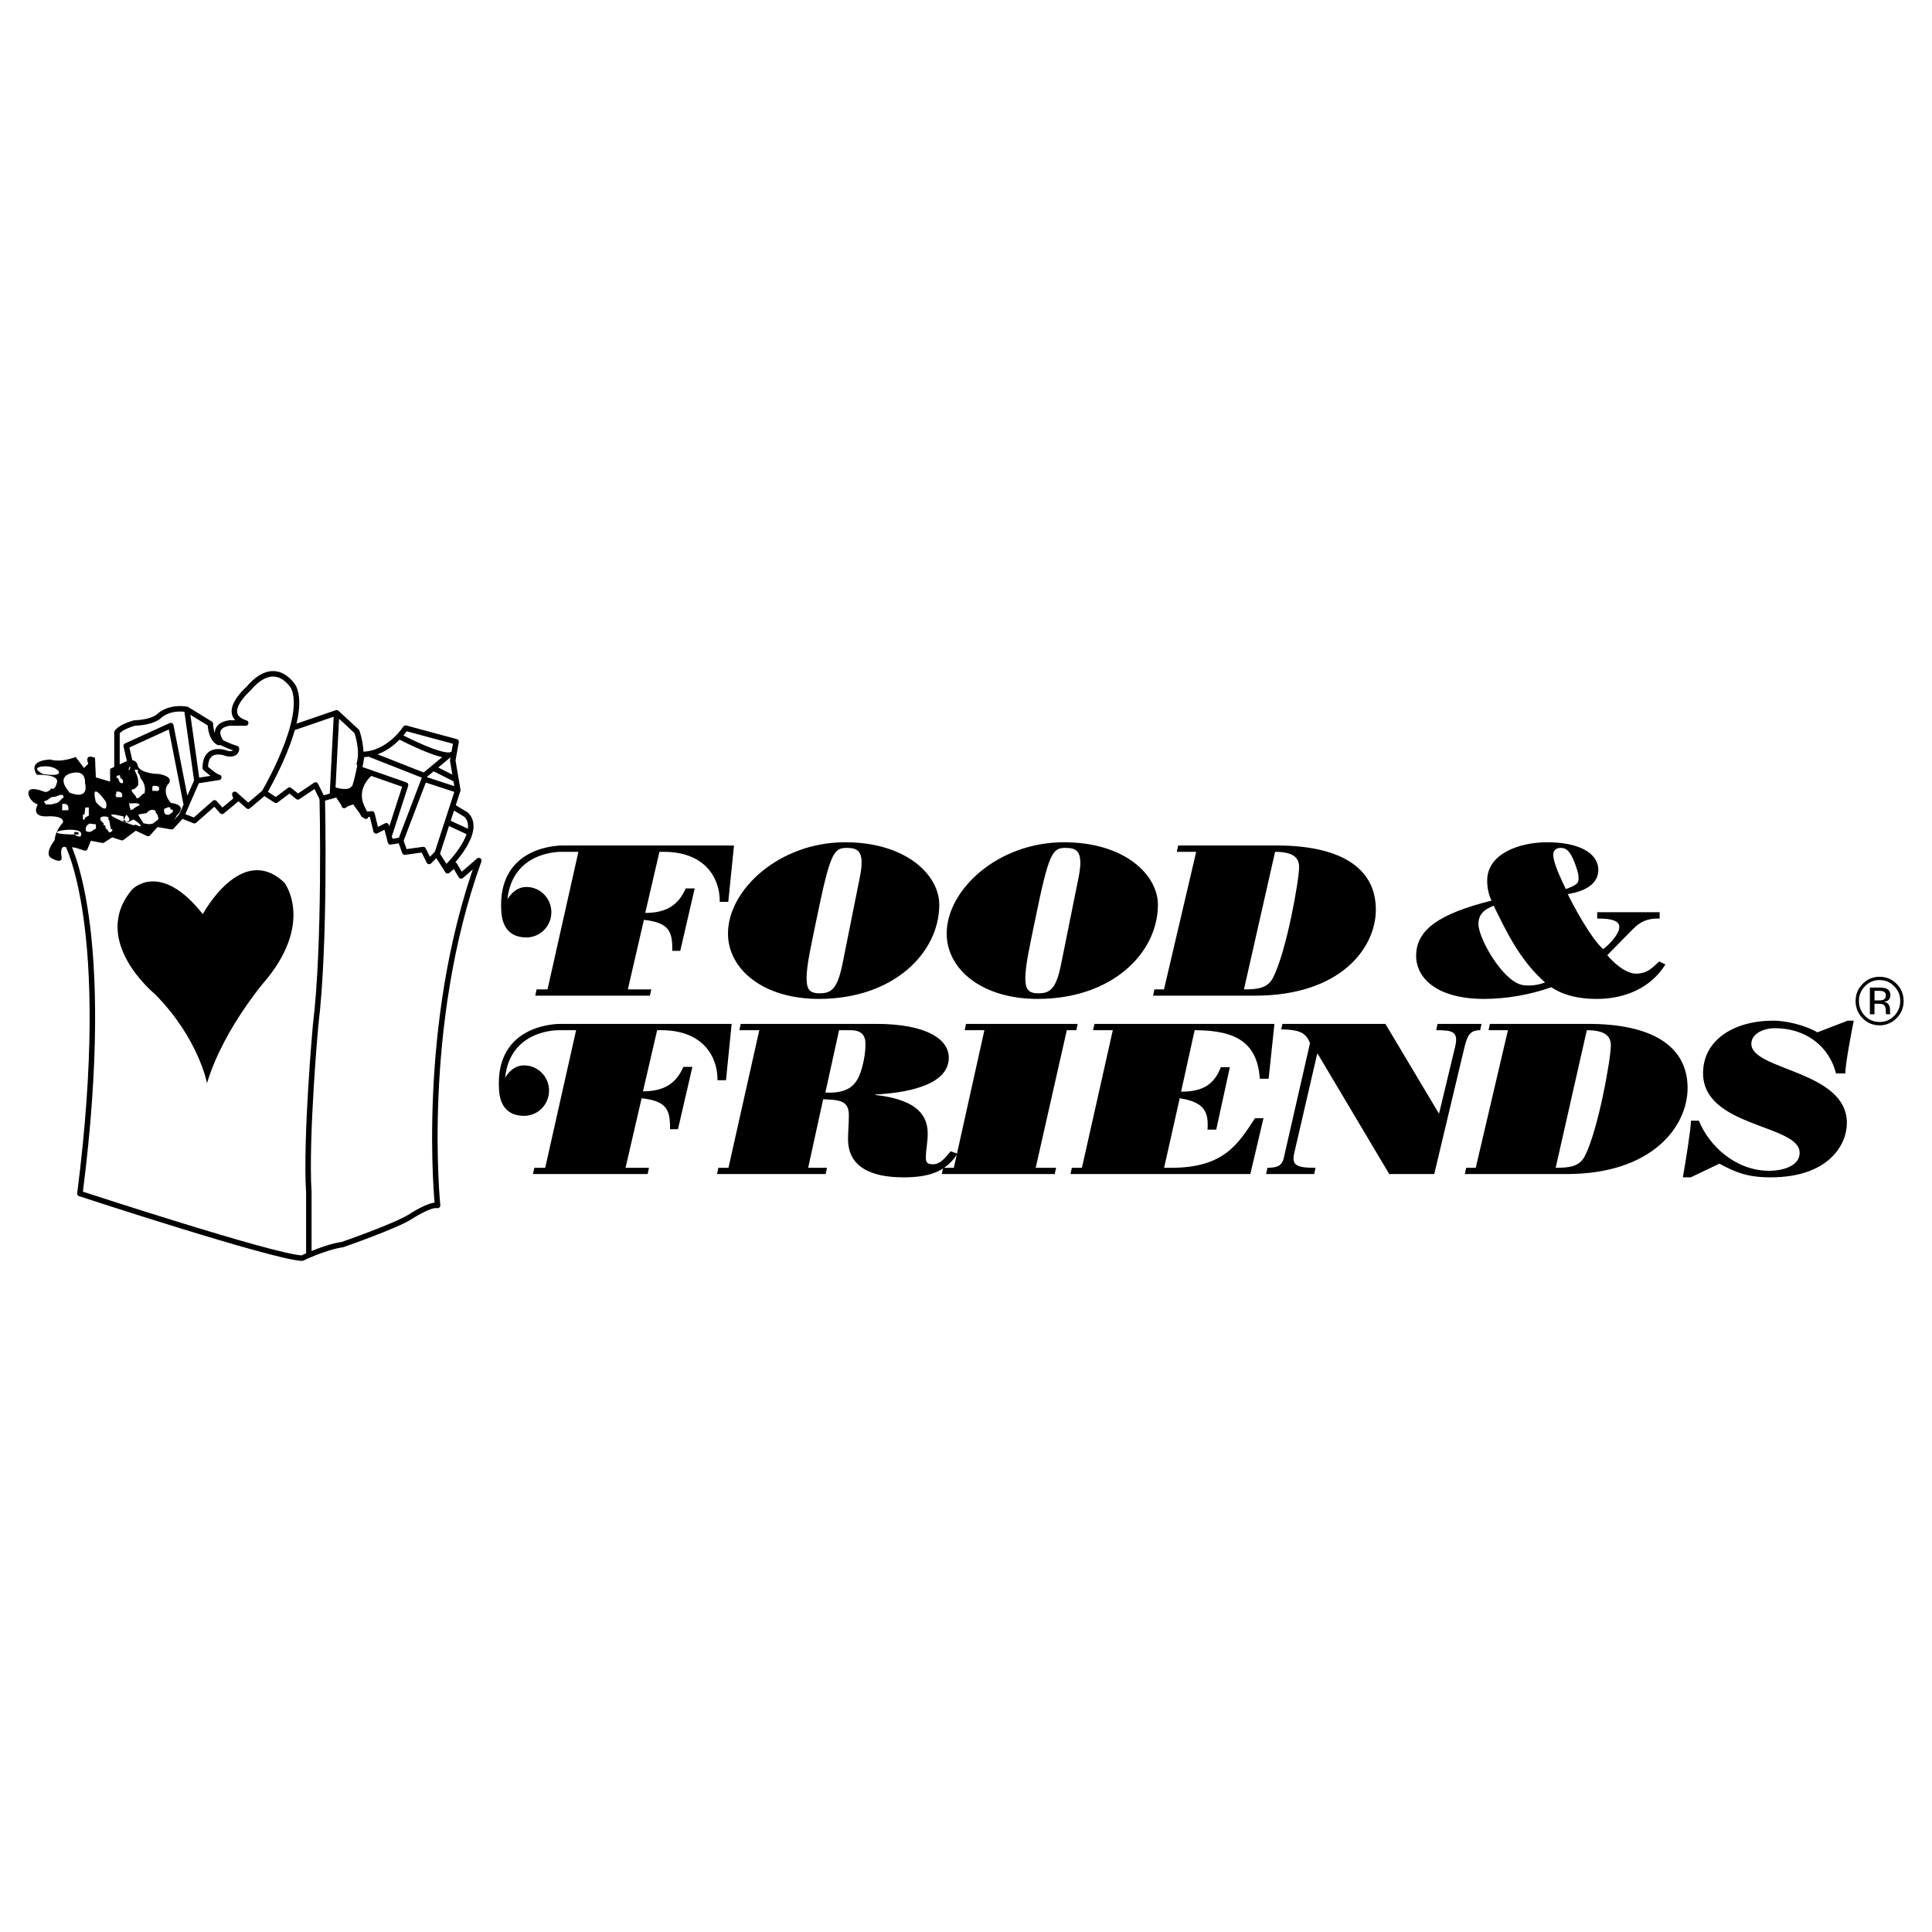
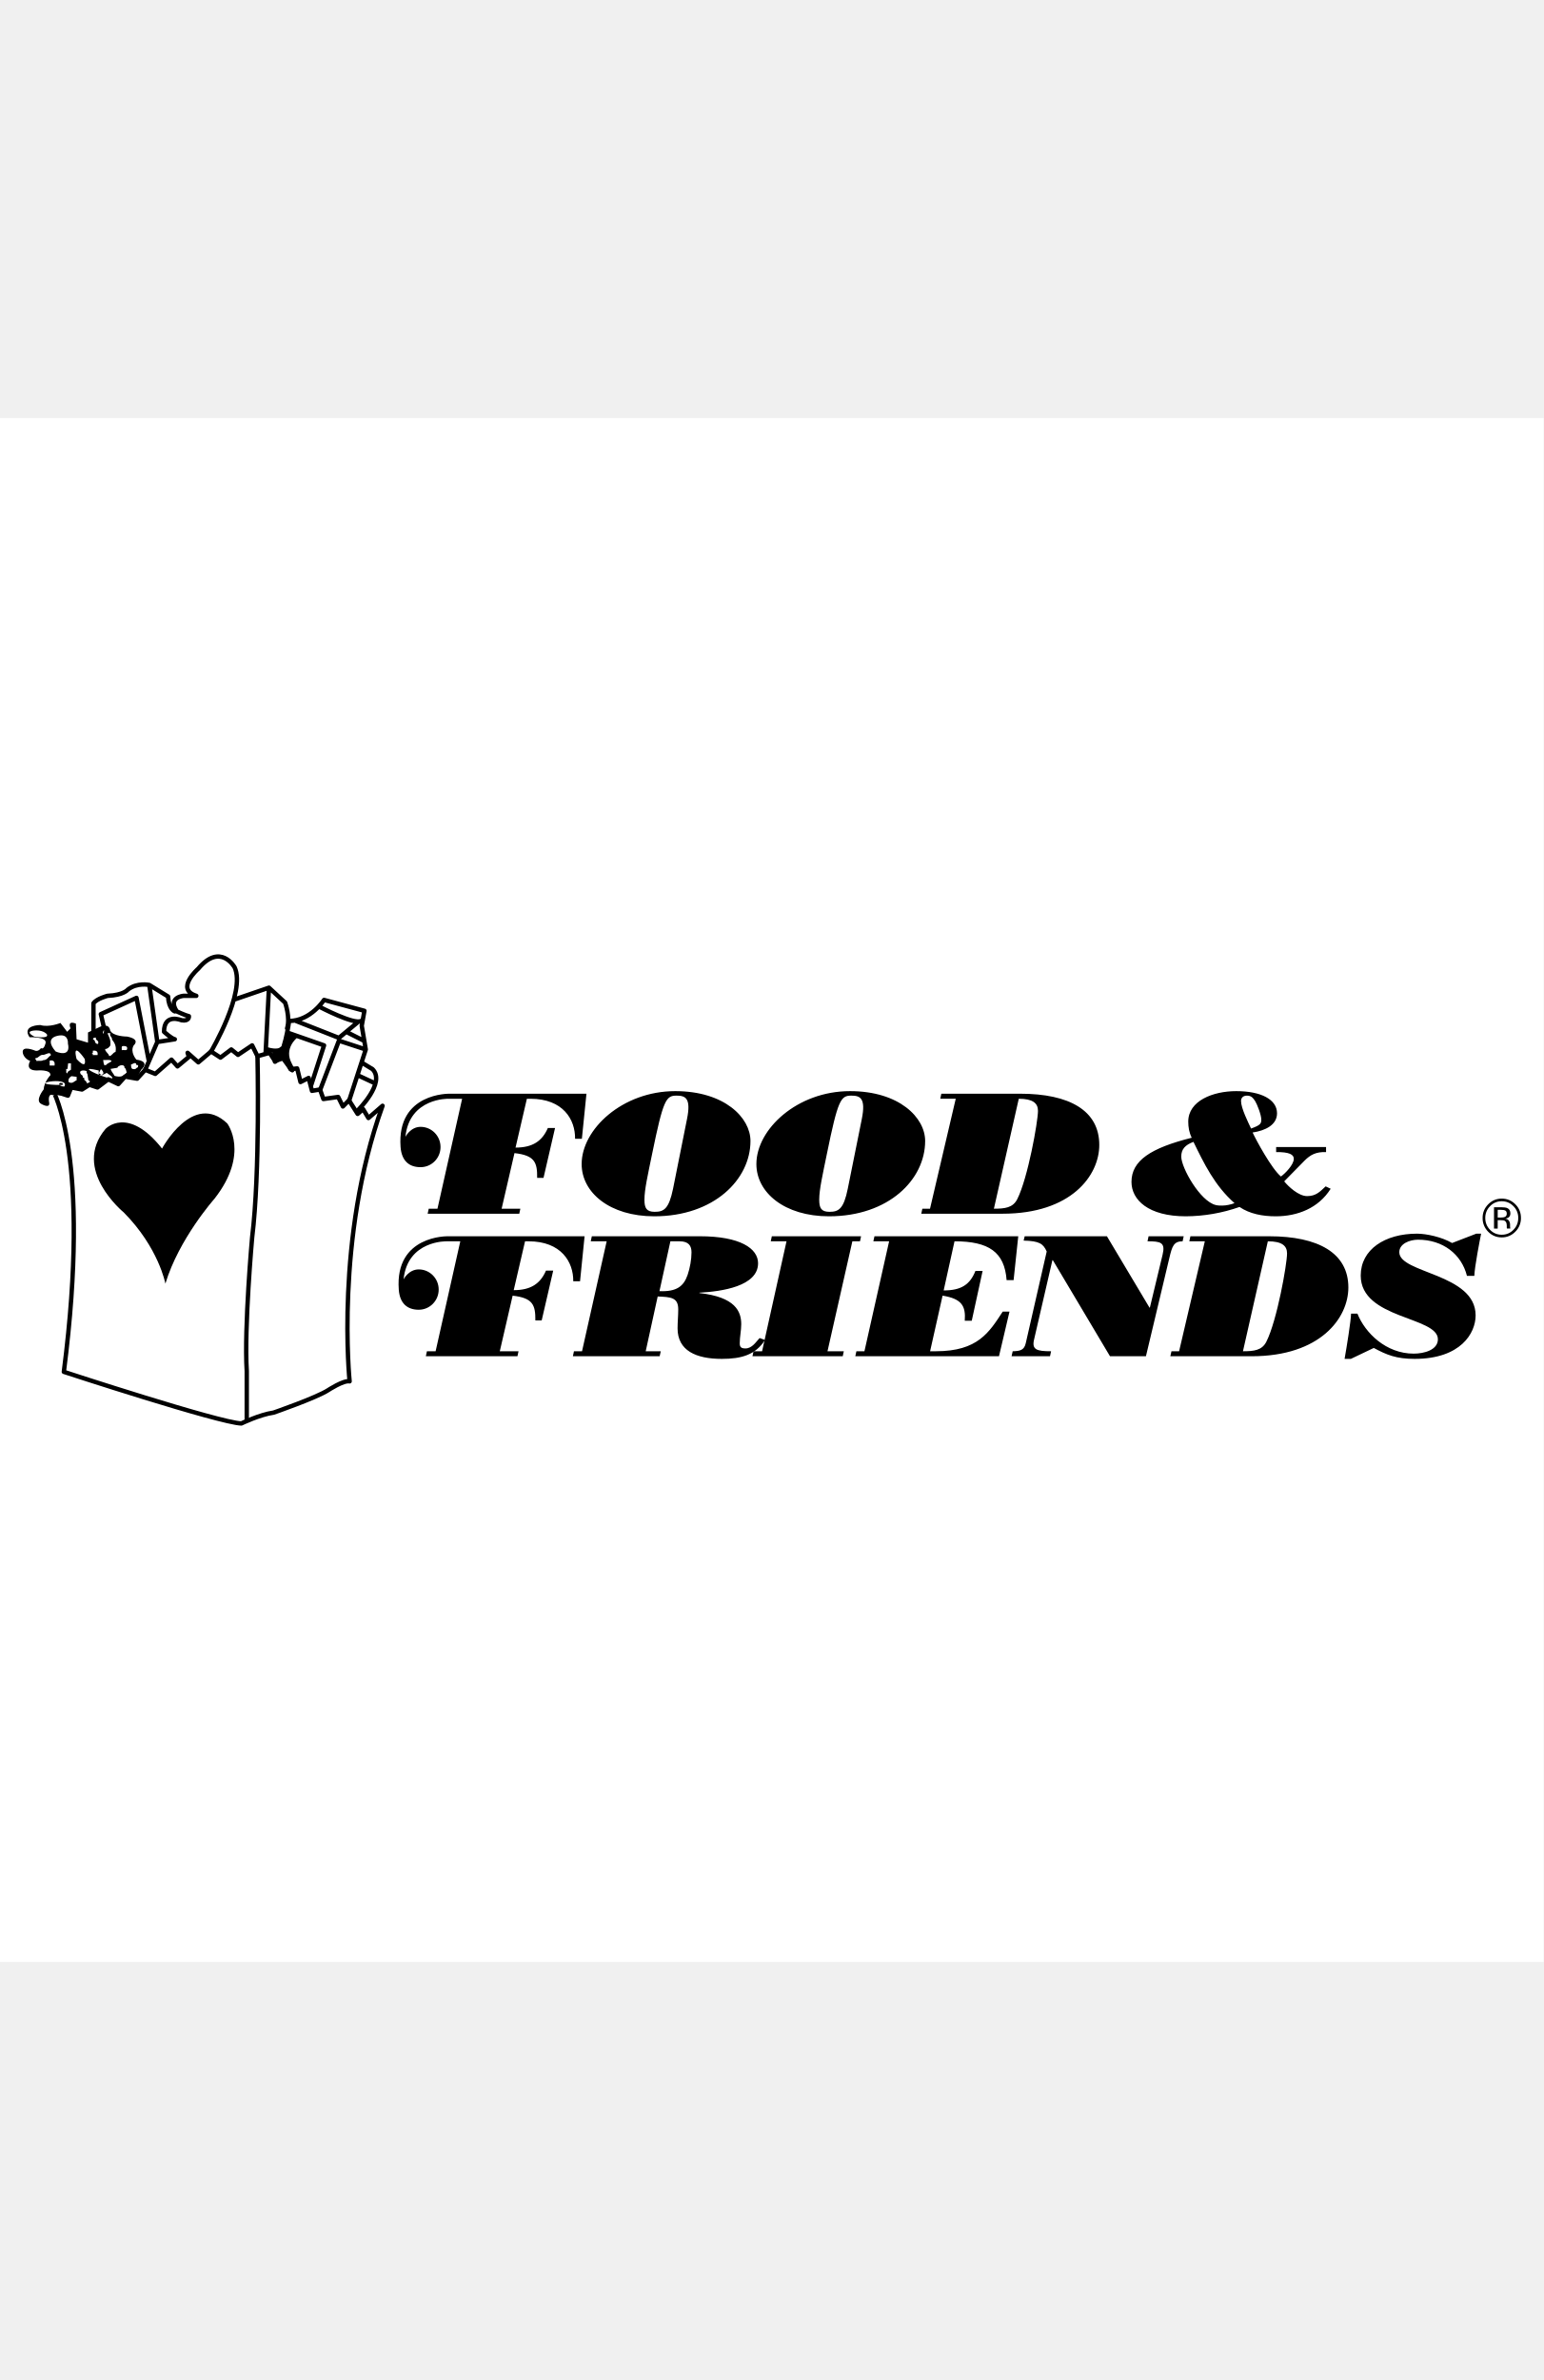
- <svg xmlns="http://www.w3.org/2000/svg" width="2500" height="2500" viewBox="0 0 192.756 192.756">
+ <svg xmlns="http://www.w3.org/2000/svg" width="24" height="37" viewBox="0 0 192.756 192.756">
  <path fill-rule="evenodd" clip-rule="evenodd" fill="#fff" d="M0 0h192.756v192.756H0V0z" />
  <path d="M7.973 119.082s19.391 6.357 22.167 6.445c0 0 2.266-1.104 4.029-1.355 0 0 5.374-1.867 6.803-2.799 0 0 1.929-1.27 2.685-1.105 0 0-1.851-17.881 4.113-34.405l-1.762 1.527-.666-1.106-.682.593-1.083-1.697-.76.768-.59-1.188-1.843.257-.422-1.188-1.004.167-.419-1.609-1.015.511-.416-1.698-.836.091-.671-1.445-1.264.423-.671-1.019-1.513.423-.668-1.354-1.765 1.186-.839-.675-1.348 1.017-1.174-.763-1.596 1.353-1.337-1.186.163.509-1.429 1.185-.752-.841-2.016 1.775-1.258-.507-1.009 1.108-1.51-.259-.842.935-1.258-.596-1.345 1.013-1.006-.333-.925.59-1.342-.257-.417 1.024-1.851-.601c-.001-.001 4.784 8.22 1.344 35.086z" fill="none" stroke="#000" stroke-width=".547" stroke-linecap="round" stroke-linejoin="round" stroke-miterlimit="2.613" />
  <path d="M32.154 79.673s.338 14.495-.668 22.629c0 0-1.013 11.189-.674 16.693v6.107" fill="none" stroke="#000" stroke-width=".547" stroke-miterlimit="2.613" />
  <path d="M20.234 91.203s3.861-7.208 8.142-3.138c0 0 2.858 3.728-1.596 9.406 0 0-4.449 5.004-6.126 10.598 0 0-.841-4.492-5.206-8.896 0 0-6.552-5.339-2.271-10.424 0-.001 2.771-2.97 7.057 2.454z" fill-rule="evenodd" clip-rule="evenodd" />
  <path d="M44.661 86.456s3.537-3.477 1.857-5.165l-1.266-.768m-1.674 4.755l2.095-6.445-.503-2.963.335-1.865-5.041-1.36s-1.672 2.627-4.362 2.627c0 0-.59 4.496-1.765 5.091m5.542-6.868s4.365 2.29 5.204 1.776m-.422.169l-2.34 1.945-5.379-2.12m6.461 1.451l2.019 1.019m.251 1.098l-3.353-1.098-2.357 6.183m-4.113-7.21l4.614 1.612-1.591 4.918m-3.023-7.041c.422-1.354-.249-3.215-.249-3.215l-2.016-1.865-4.2 1.441m4.2-1.441l-.42 8.221m-6.805-.255s4.368-7.377 2.938-10.507c0 0-1.764-3.142-4.535.166 0 0-2.934 2.543-.25 3.393h-1.596s-2.014.163-.841 1.944c0 0 1.095.511 1.513.599 0 0 .086.674-.923.505 0 0-2.183-.931-2.183 1.439 0 0 .925.852 1.347.934l-2.187.341-1.51 3.472m3.698-7.289s-.758-.25-.844-1.862l-2.346-1.442s-1.515-.339-2.692.592c0 0-.5.68-2.52.768 0 0-1.339.336-1.759.931v3.474m1.257-.678l-.335-1.444 4.451-2.029 1.51 7.713m.087-9.328l1.004 7.123m25.017 4.149l2.187 1.016m-9.991-5.845s-1.765 1.442-.674 3.472c1.093 2.037-.836-.76-.836-.76l.755-2.972.254.426m-2.944 1.446s1.265.42 1.765-.087c.505-.504-.669 1.104-.669 1.104l-.254-.424.338-.172" fill="none" stroke="#000" stroke-width=".547" stroke-linecap="round" stroke-linejoin="round" stroke-miterlimit="2.613" />
  <path d="M17.035 80.103s-.841-.937-.338-1.783c0 0 .928-.762-.836-1.101 0 0-1.765 0-2.103-.765 0 0-.078-1.101-1.507-.338l-1.263.592v1.276l-1.426-.426-.082-1.95s-1.096-.505-.674.59l-.422.426-.836-1.101s-1.429.593-2.519.257c0 0-2.355 0-1.342 1.524 0 0 2.097-.085 2.014.68 0 0-.168.932-.585.677 0 0-.26.423-.676.339 0 0-1.765-.761-1.594.251 0 0 .084.681.923 1.019 0 0-.755 1.185.839 1.185 0 0 1.767-.163 1.684.593 0 0-.758.765-.845 1.781 0 0-1.091 1.352-.33 1.781 0 0 1.255.76 1.003-.256 0 0-.167-1.014.417-.847l1.848.089.422-1.024 1.343.257.928-.59.752.252 1.594-.932 1.261.596.838-.935 1.513.26.59-1.109c-.001-.001 1.258-1.017-.591-1.268zM4.271 77.218c-1.426-.765.254-.765.254-.765 1.007 0 1.342.505 1.342.505.252.599-1.596.26-1.596.26zm1.125 2.95c-.202.15-.554.049-.854.101.051-.204-.201-.101-.103-.357.403 0 .505-.453.957-.407.304 0 .904-.506.956.052-.349.202-.451.611-.956.611zm2.412 3.097c-5.339 0 1.147-1.212.211.205-.701-.044-.733-.472-.471-.472.065.065.393-.066.26.267zm-.996-2.425h-.608v-.618c.43-.093.692.088.608.618zm.136-1.757c-1.637-1.895.549-2.007.549-2.007 1.093-.109.983 1.002.983 1.002.435 1.891-1.532 1.005-1.532 1.005zm2.611.932c-.582-2.362 1.018 0 1.018 0 .287 1.481-1.018 0-1.018 0zm2.419-2.668c-.084.437.436.262.266.797-.526 0-.266-.536-.609-.536-.093-.261.259-.261.343-.261zm-3.55 3.923l.08-.708h.354v.8c-.262.178-.435.178-.435.442-.266 0-.092-.355-.179-.535h.18v.001zm1.142 1.411c-.287.075-.506.514-1.007.216-.073-.44.144-.582.357-.729l.649.077v.436h.001zm1.333.402c-.14-.216-.14-.295-.357-.437-.07-.074.073-.372-.216-.295.069-.37-.22-.295-.287-.517-.219-.439.503-.439.787-.287 0 .071-.067.287.073.287l.146.882h.144c.071.295-.143.295-.29.367zm1.278-3.551h-.609c0-.093.086-.186-.09-.186h-.086c.176 0 .263-.169.176-.347.436-.09.695.088.609.533zm.673-2.619l.125-.246v-.278l-.125.273v.251zm.431 3.837l-.268.065c0-.065 0-.205-.065-.205l-.071-.472c.071.068 1.026-.115 1.026.155.174 0-.622.317-.622.457zm1.142-1.609c-.363.077-.434.511-.796.511-.07-.363-.505-.511-.505-.876.292 0 .505-.219.652-.443.073-.731-.147-1.024-.36-1.538h.36c-.147.443.216.366.216.806.29.371.574.811.433 1.54zm-2.102 2.86c1.131.084.27-.773.27-.705l-.251.492.379.273.601-.309c3.12 2.092-5.245-1.294-.998-.298v.547h-.001zm4.692-1.391c-.143.3.357 0 .211.372v.074c-.285.074-.211.292-.574.225-.287 0-.287-.298-.287-.59.216-.001.432-.294.65-.081zm-1.81-1.69c0-.219-.074-.517.144-.517.284 0 .646 0 .5.445-.139.146-.428.001-.644.072zm.116 3.215c-.36.15-.649.079-1.012 0-.144-.287-.434-.582-.503-.877l.866-.145c0-.15.213-.224.36-.292.216-.079.574 0 .503.292.214.069.214.44.289.583a2.974 2.974 0 0 1-.503.439zM52.517 88.493c1.377 0 2.492 1.126 2.492 2.519 0 1.391-1.115 2.516-2.492 2.516-1.38 0-2.36-.734-2.498-2.516-.5-6.814 6.129-6.656 6.129-6.656h17.083l-.571 5.624h-.849c.029-2.404-1.497-4.993-5.583-4.993h-.436l-1.416 6.096c2.151 0 3.331-.825 4.035-2.445h.898l-1.44 6.228h-.795c.027-1.926-.298-2.813-2.831-3.093l-1.604 6.94h2.338l-.135.627H53.401l.136-.627h1.09l3.08-13.726h-1.702s-4.876-.143-5.382 4.755c-.001 0 .629-1.249 1.894-1.249zM52.287 106.293c1.375 0 2.492 1.125 2.492 2.516 0 1.393-1.117 2.52-2.492 2.52-1.378 0-2.366-.74-2.492-2.52-.504-6.811 6.126-6.654 6.126-6.654h17.077l-.567 5.619h-.848c.033-2.395-1.499-4.99-5.579-4.99h-.441l-1.415 6.098c2.151 0 3.326-.82 4.031-2.439h.901l-1.439 6.221h-.79c.016-1.928-.303-2.809-2.838-3.092l-1.603 6.941h2.338l-.133.623h-11.44l.135-.623h1.085l3.082-13.729h-1.699s-4.879-.143-5.385 4.752c-.001-.001.629-1.243 1.894-1.243zM93.712 90.257c0 4.802-4.554 9.405-12.014 9.405-5.553 0-9.067-2.959-9.067-6.525 0-4.349 5.093-9.104 11.685-9.104 6.147 0 9.396 3.308 9.396 6.224zm-7.928-2.725c.544-2.66-.216-2.937-1.309-2.937-1.307 0-1.656.497-3.05 7.305-.517 2.531-.953 4.411-.953 5.688 0 1.035.244 1.514 1.28 1.514 1.142 0 1.77-.348 2.292-2.879l1.74-8.691zM115.525 90.257c0 4.802-4.537 9.405-12.01 9.405-5.551 0-9.064-2.959-9.064-6.525 0-4.349 5.095-9.104 11.689-9.104 6.155 0 9.385 3.308 9.385 6.224zm-7.914-2.725c.537-2.66-.223-2.937-1.312-2.937-1.311 0-1.664.497-3.051 7.305-.516 2.531-.951 4.411-.951 5.688 0 1.035.248 1.514 1.277 1.514 1.146 0 1.777-.348 2.287-2.879l1.75-8.691zM117.545 84.355h9.834c6.154 0 9.889 2.097 9.889 6.399 0 3.827-3.518 8.585-12.07 8.585h-10.156l.133-.627h.957l3.213-13.726h-1.932l.132-.631zm6.564 14.358c1.367 0 2.369-.111 2.916-1.189 1.334-2.642 2.588-9.707 2.588-11.027 0-.97-.66-1.51-2.398-1.51l-3.106 13.726zM166.162 96.223c-1.523 2.426-4.143 3.439-6.861 3.439-1.662 0-3.244-.303-4.52-1.166a20.547 20.547 0 0 1-6.705 1.166c-4.682 0-6.787-2.051-6.787-4.297 0-2.644 2.379-4.223 7.523-5.512-.324-.655-.434-1.327-.434-2.015 0-2.595 3.078-3.805 5.992-3.805 3.104 0 5.094 1.041 5.094 2.77 0 1.445-1.447 2.158-3.049 2.396.428.931 2.361 4.518 3.537 5.493.518-.366 1.607-1.472 1.607-2.207 0-.541-.574-.858-2.207-.841v-.631h6.234v.631c-1.271-.041-1.961.341-2.697 1.079l-2.529 2.576c.52.647 1.795 1.842 2.857 1.842 1.143 0 1.635-.59 2.318-1.216l.627.298zm-18.658-4.017c0 1.384 2.344 5.572 4.309 6.05.266.068.541.068.809.068.496 0 1.092-.135 1.533-.305-2.48-2.181-3.809-4.954-5.127-7.652-1.03.387-1.524.909-1.524 1.839zm9.994-4.63c0-.604-.543-1.945-.758-2.286-.301-.475-.543-.694-1.037-.694-.52 0-.734.323-.734.67 0 .909.924 2.723 1.252 3.438 1.199-.432 1.277-.626 1.277-1.128zM95.525 115.107c-1.171 1.838-2.909 2.357-5.39 2.357-3.212 0-5.526-1.025-5.526-3.812 0-.777.083-1.574.083-2.377 0-1.51-.96-1.529-2.565-1.602l-1.497 6.838h1.881l-.138.623H71.537l.133-.623h1.009l3.077-13.729h-1.989l.136-.629H87.39c5.06 0 7.271 1.535 7.271 3.371 0 2.877-4.549 3.527-7.328 3.674v.045c4.519.502 5.226 2.316 5.226 3.895 0 .799-.187 1.578-.187 2.375 0 .436.135.648.709.648.841 0 1.336-.842 1.772-1.299l.672.245zm-13.178-6.099c2.151.086 3.025-.605 3.518-2.037.292-.857.484-1.92.484-2.809 0-.818-.352-1.379-1.499-1.379h-1.137l-1.366 6.225z" fill-rule="evenodd" clip-rule="evenodd" />
  <path fill-rule="evenodd" clip-rule="evenodd" d="M96.245 102.783l.135-.629h11.141l-.132.629h-.953l-3.106 13.729h2.037l-.133.623H93.961l.133-.623h1.069l3.05-13.729h-1.968zM126.057 111.561l-1.312 5.574h-17.943l.137-.623h1.004l3.082-13.729h-1.969l.139-.629h17.955l-.58 5.473h-.873c-.264-3.506-2.225-4.844-6.506-4.844l-1.355 6.135c2.199 0 3.291-.732 3.969-2.438h.896l-1.357 6.223h-.873c.139-1.855-.381-2.746-2.77-3.133l-1.559 6.941h.73c5.232 0 6.648-2.361 8.34-4.951h.845v.001zM143.424 102.154h4.385l-.135.629c-1.113 0-1.311.623-1.66 2.098l-2.92 12.254h-4.488l-7.137-11.996h-.053l-2.293 9.922c-.297 1.254.334 1.451 2.127 1.451l-.133.623h-4.801l.139-.623c.955-.02 1.445-.152 1.635-1.018l2.613-11.436c-.428-.973-.922-1.318-2.881-1.361l.133-.543h10.268l5.314 8.906h.049l1.584-6.59c.385-1.557-.246-1.688-1.879-1.688l.133-.628zM148.648 102.154h9.83c6.16 0 9.893 2.1 9.893 6.395 0 3.83-3.518 8.586-12.068 8.586h-10.162l.143-.623h.951l3.213-13.729h-1.936l.136-.629zm6.561 14.358c1.365 0 2.379-.109 2.922-1.191 1.334-2.635 2.584-9.705 2.584-11.023 0-.969-.654-1.514-2.398-1.514l-3.108 13.728zM184.348 101.83h.6c-.164.824-.818 4.172-.846 5.271h-.922c-.682-2.721-3.021-4.518-6.104-4.518-1.055 0-2.344.502-2.344 1.562 0 2.654 9.531 2.654 9.531 7.889 0 2.203-1.844 5.43-7.621 5.43-2.289 0-3.492-.5-5.096-1.365l-2.861 1.365h-.785c.27-1.516.785-4.719.809-5.648h.795c.953 2.4 3.568 4.994 7.025 4.994 1.283 0 3.023-.451 3.023-1.793 0-2.852-9.637-2.51-9.637-7.953 0-3.266 3.023-5.234 7.027-5.234 1.195 0 3.131.432 4.381 1.166l3.025-1.166zM186.068 98.395c-.4.406-.602.898-.602 1.473 0 .582.201 1.076.598 1.482.398.412.887.613 1.459.613s1.059-.201 1.459-.613c.404-.406.604-.9.604-1.482a2.01 2.01 0 0 0-.604-1.473c-.4-.41-.887-.613-1.459-.613a1.959 1.959 0 0 0-1.455.613zm3.153 3.189a2.295 2.295 0 0 1-1.697.713c-.664 0-1.23-.236-1.699-.713a2.39 2.39 0 0 1-.691-1.717c0-.668.236-1.232.703-1.709.465-.469 1.027-.705 1.688-.705s1.229.236 1.697.705c.471.471.701 1.041.701 1.709a2.347 2.347 0 0 1-.702 1.717zm-1.244-2.635c-.121-.062-.303-.096-.559-.096h-.398v.961h.416c.199 0 .346-.02.443-.059.182-.072.273-.211.273-.416 0-.191-.06-.319-.175-.39zm-.498-.416c.326 0 .564.033.717.094.273.115.408.342.408.674 0 .234-.084.414-.256.525a.955.955 0 0 1-.383.127c.207.033.357.119.455.26a.776.776 0 0 1 .143.412v.197c0 .062.004.129.006.197.008.07.014.115.021.137l.018.035h-.436c0-.012-.004-.02-.006-.027 0-.008-.006-.02-.01-.029l-.004-.086v-.213c0-.307-.084-.508-.25-.609-.098-.057-.268-.082-.516-.082h-.367v1.047h-.461v-2.658h.921v-.001z" />
</svg>
